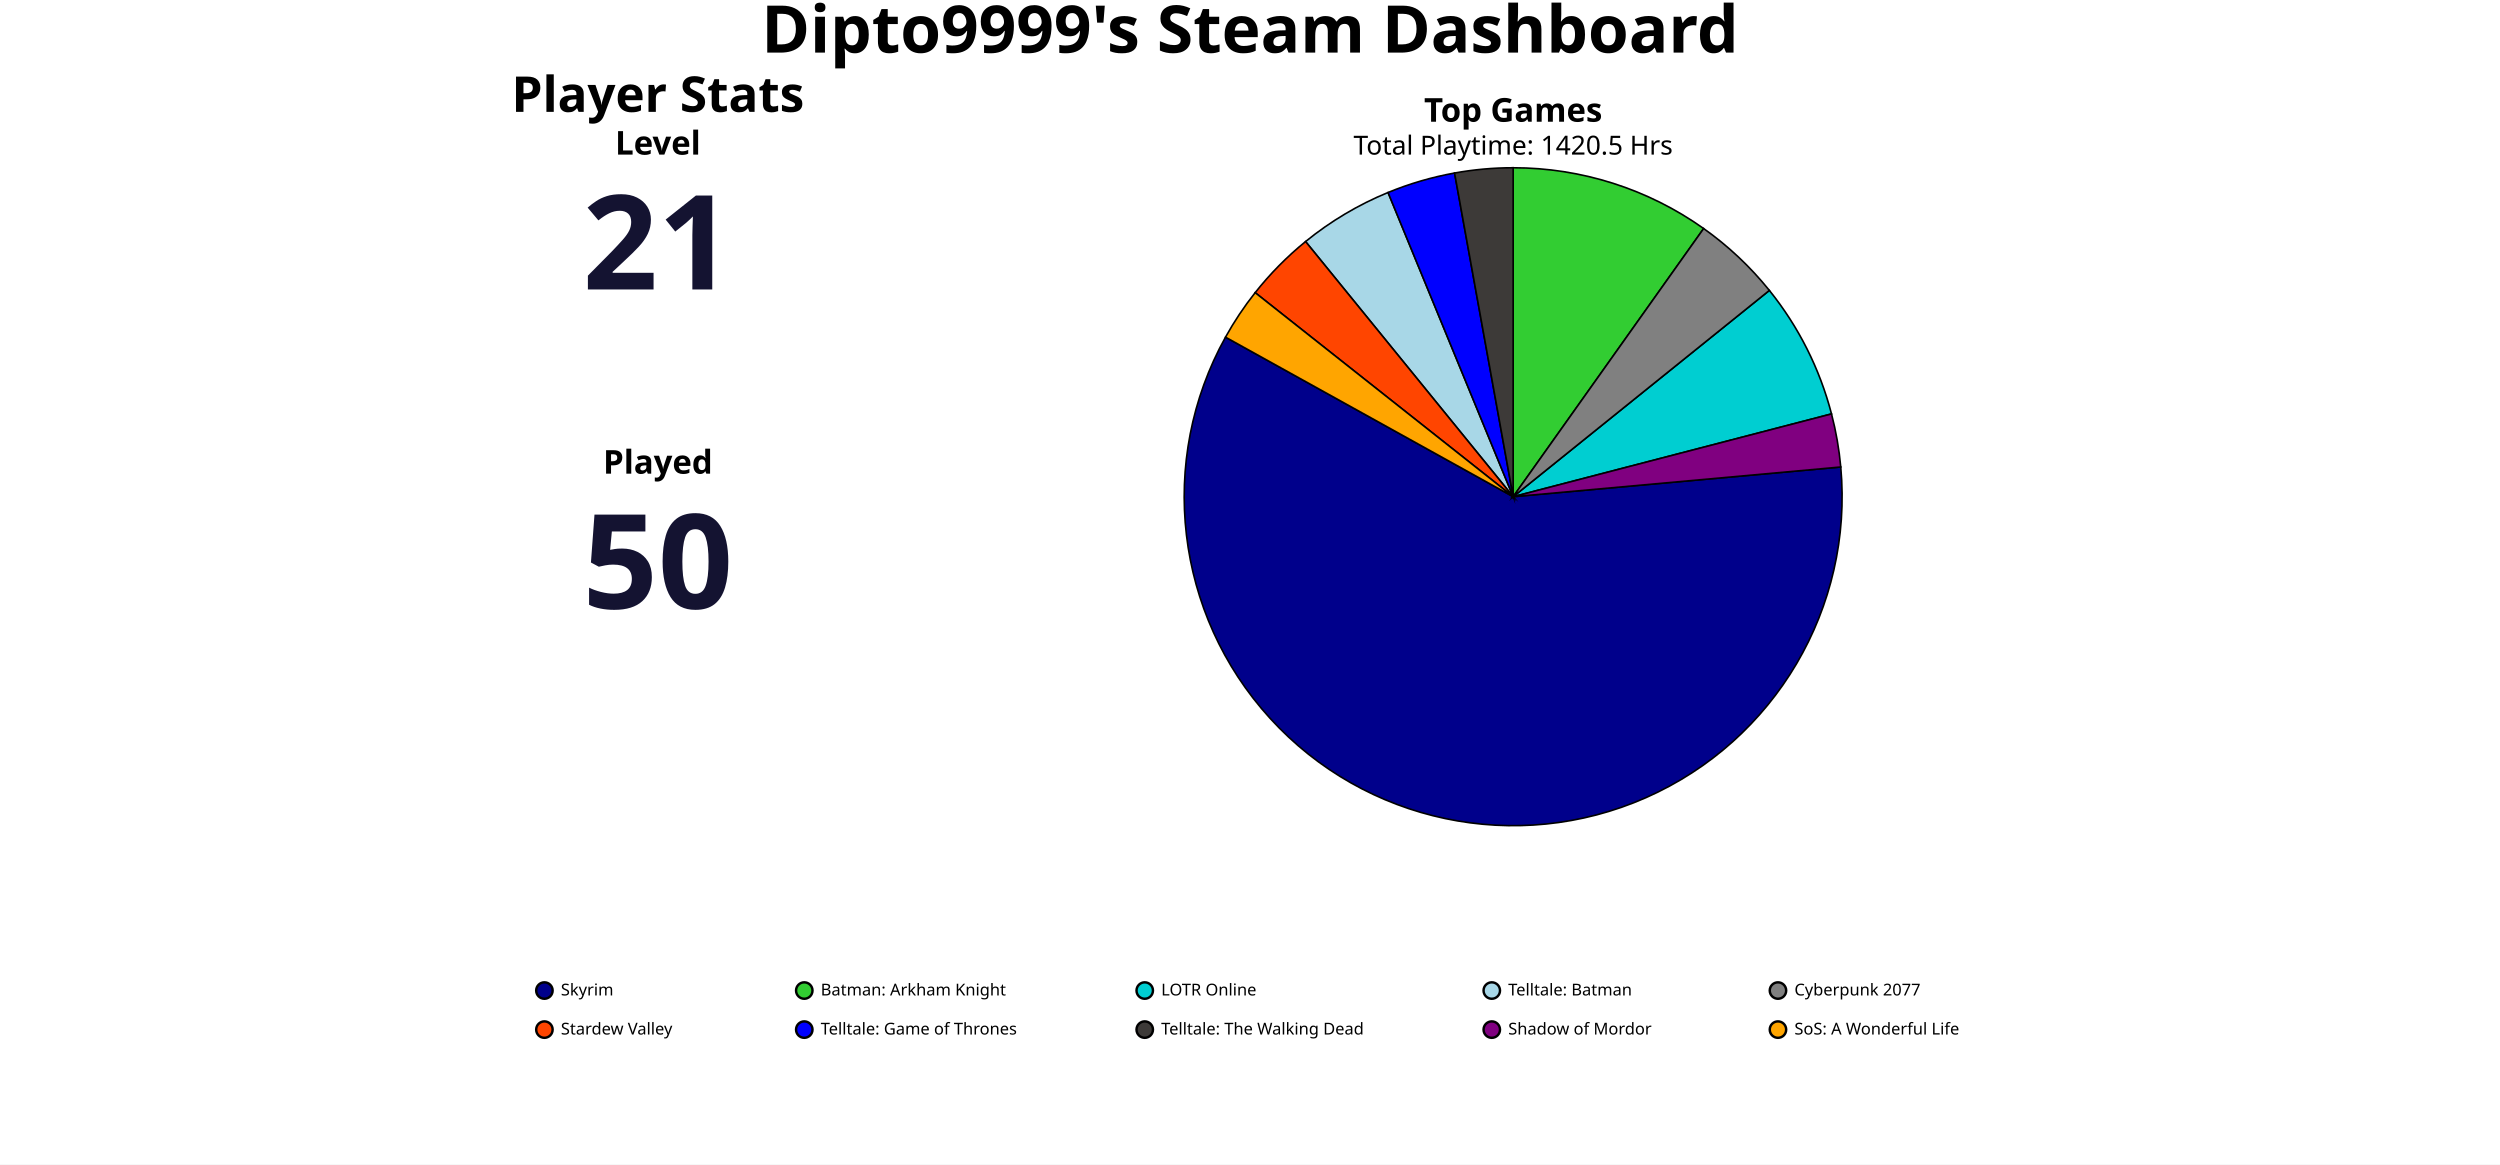
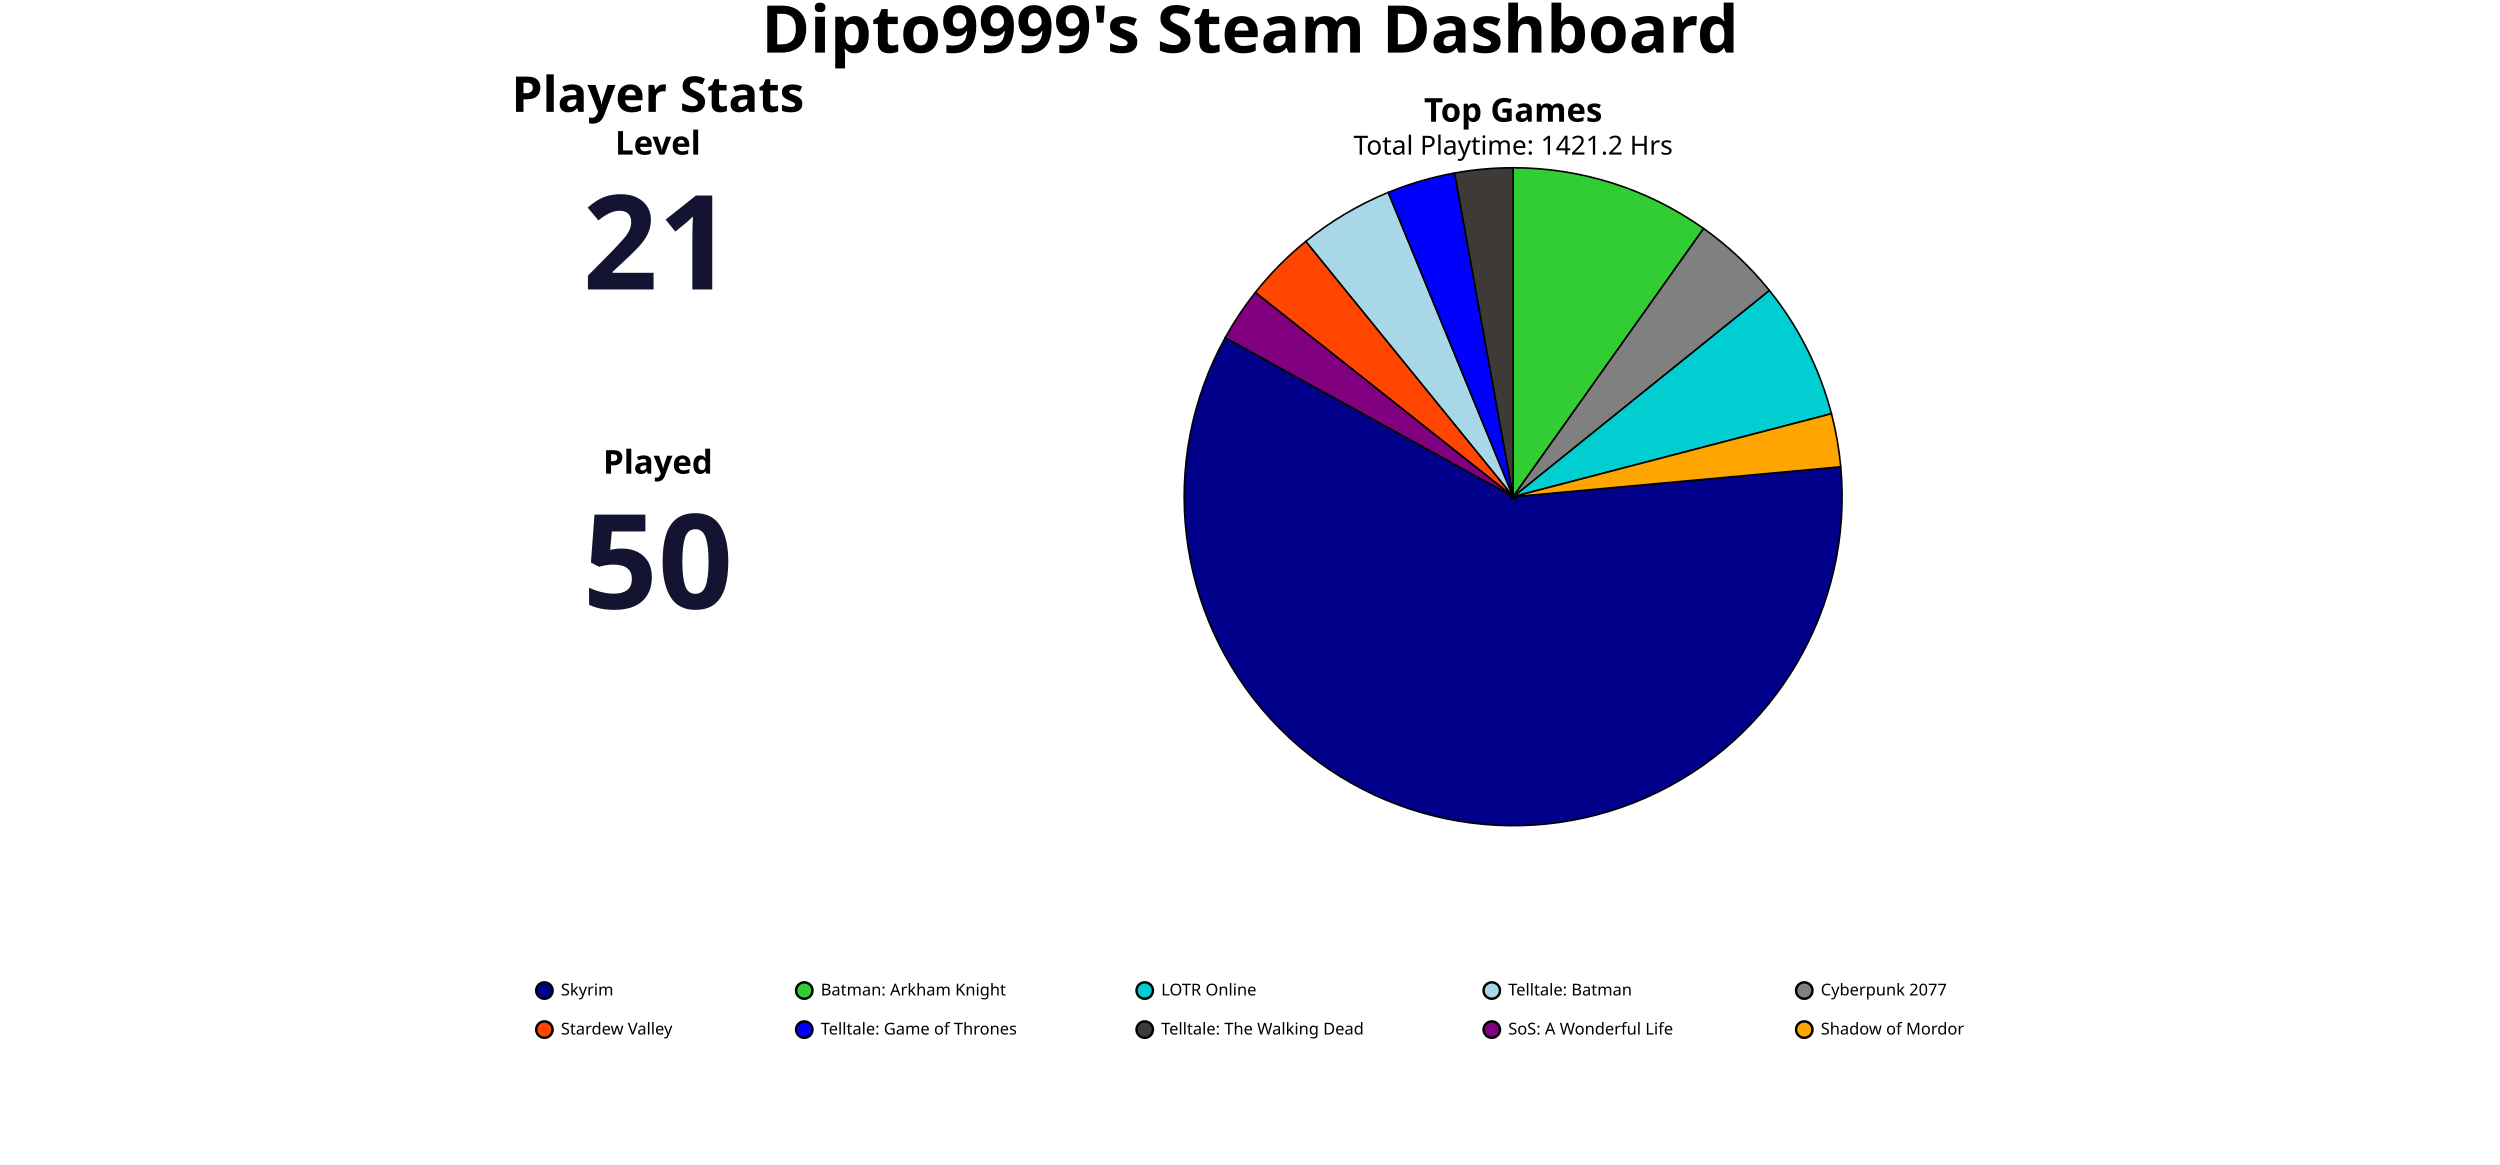
<svg xmlns="http://www.w3.org/2000/svg" version="1.1" class="marks" width="1520" height="708" viewBox="0 0 1520 708">
  <rect width="1520" height="708" fill="white" />
  <g fill="none" stroke-miterlimit="10" transform="translate(250,102)">
    <g class="mark-group role-frame root" role="graphics-object" aria-roledescription="group mark container">
      <g transform="translate(0,0)">
        <path class="background" aria-hidden="true" d="M0,0h0v0h0Z" />
        <g>
          <g class="mark-group role-scope concat_0_group" role="graphics-object" aria-roledescription="group mark container">
            <g transform="translate(0,0)">
              <path class="background" aria-hidden="true" d="M0,0h0v0h0Z" />
              <g>
                <g class="mark-group role-scope concat_0_concat_0_group" role="graphics-object" aria-roledescription="group mark container">
                  <g transform="translate(0,0)">
                    <path class="background" aria-hidden="true" d="M0,0h300v150h-300Z" stroke="#ddd" stroke-opacity="0" stroke-width="1.5" />
                    <g>
                      <g class="mark-text role-mark concat_0_concat_0_marks" role="graphics-object" aria-roledescription="text mark container">
                        <text aria-label="Metric: Level; Value: 21" role="graphics-symbol" aria-roledescription="text mark" text-anchor="middle" transform="translate(150,74)" font-family="sans-serif" font-size="80px" font-weight="bold" fill="#141331">21</text>
                      </g>
                      <g class="mark-group role-title">
                        <g transform="translate(150,-24)">
                          <path class="background" aria-hidden="true" d="M0,0h0v0h0Z" pointer-events="none" />
                          <g>
                            <g class="mark-text role-title-text" role="graphics-symbol" aria-roledescription="title" aria-label="Title text 'Level'" pointer-events="none">
                              <text text-anchor="middle" transform="translate(0,16)" font-family="sans-serif" font-size="20px" font-weight="bold" fill="#000" opacity="1">Level</text>
                            </g>
                          </g>
                          <path class="foreground" aria-hidden="true" d="" pointer-events="none" display="none" />
                        </g>
                      </g>
                    </g>
                    <path class="foreground" aria-hidden="true" d="" display="none" />
                  </g>
                </g>
                <g class="mark-group role-scope concat_0_concat_1_group" role="graphics-object" aria-roledescription="group mark container">
                  <g transform="translate(0,194)">
                    <path class="background" aria-hidden="true" d="M0,0h300v150h-300Z" stroke="#ddd" stroke-opacity="0" stroke-width="1.5" />
                    <g>
                      <g class="mark-text role-mark concat_0_concat_1_marks" role="graphics-object" aria-roledescription="text mark container">
                        <text aria-label="Metric: Played; Value: 50" role="graphics-symbol" aria-roledescription="text mark" text-anchor="middle" transform="translate(150,74)" font-family="sans-serif" font-size="80px" font-weight="bold" fill="#141331">50</text>
                      </g>
                      <g class="mark-group role-title">
                        <g transform="translate(150,-24)">
                          <path class="background" aria-hidden="true" d="M0,0h0v0h0Z" pointer-events="none" />
                          <g>
                            <g class="mark-text role-title-text" role="graphics-symbol" aria-roledescription="title" aria-label="Title text 'Played'" pointer-events="none">
                              <text text-anchor="middle" transform="translate(0,16)" font-family="sans-serif" font-size="20px" font-weight="bold" fill="#000" opacity="1">Played</text>
                            </g>
                          </g>
                          <path class="foreground" aria-hidden="true" d="" pointer-events="none" display="none" />
                        </g>
                      </g>
                    </g>
                    <path class="foreground" aria-hidden="true" d="" display="none" />
                  </g>
                </g>
                <g class="mark-group role-title">
                  <g transform="translate(150,-58)">
                    <path class="background" aria-hidden="true" d="M0,0h0v0h0Z" pointer-events="none" />
                    <g>
                      <g class="mark-text role-title-text" role="graphics-symbol" aria-roledescription="title" aria-label="Title text 'Player Stats'" pointer-events="none">
                        <text text-anchor="middle" transform="translate(0,24)" font-family="sans-serif" font-size="30px" font-weight="bold" fill="#000" opacity="1">Player Stats</text>
                      </g>
                    </g>
                    <path class="foreground" aria-hidden="true" d="" pointer-events="none" display="none" />
                  </g>
                </g>
              </g>
              <path class="foreground" aria-hidden="true" d="" display="none" />
            </g>
          </g>
          <g class="mark-group role-scope concat_1_group" role="graphics-object" aria-roledescription="group mark container">
            <g transform="translate(320,0)">
              <path class="background" aria-hidden="true" d="M0,0h700v400h-700Z" />
              <g>
                <g class="mark-arc role-mark concat_1_marks" role="graphics-object" aria-roledescription="arc mark container">
-                   <path aria-label="playtime_percentage: 59.5; name: Skyrim; Game: Skyrim; Time (Hrs): 845.3; Playtime (%): 59.50" role="graphics-symbol" aria-roledescription="arc mark" transform="translate(350,200)" d="M-174.897,-97.011A200,200,0,1,0,199.182,-18.071L0,0Z" fill="#00008B" stroke="black" stroke-width="1" />
+                   <path aria-label="playtime_percentage: 59.48; name: Skyrim; Game: Skyrim; Time (Hrs): 845.3; Playtime (%): 59.48" role="graphics-symbol" aria-roledescription="arc mark" transform="translate(350,200)" d="M-175.079,-96.681A200,200,0,1,0,199.171,-18.196L0,0Z" fill="#00008B" stroke="black" stroke-width="1" />
                  <path aria-label="playtime_percentage: 9.83; name: Batman: Arkham Knight; Game: Batman: Arkham Knight; Time (Hrs): 139.7; Playtime (%): 9.83" role="graphics-symbol" aria-roledescription="arc mark" transform="translate(350,200)" d="M115.822,-163.05A200,200,0,0,0,0,-200L0,0Z" fill="#32CD32" stroke="black" stroke-width="1" />
-                   <path aria-label="playtime_percentage: 6.74; name: LOTR Online; Game: LOTR Online; Time (Hrs): 95.7; Playtime (%): 6.74" role="graphics-symbol" aria-roledescription="arc mark" transform="translate(350,200)" d="M193.559,-50.346A200,200,0,0,0,155.771,-125.44L0,0Z" fill="#00CED1" stroke="black" stroke-width="1" />
-                   <path aria-label="playtime_percentage: 4.66; name: Telltale: Batman; Game: Telltale: Batman; Time (Hrs): 66.2; Playtime (%): 4.66" role="graphics-symbol" aria-roledescription="arc mark" transform="translate(350,200)" d="M-76.072,-184.968A200,200,0,0,0,-126.222,-155.139L0,0Z" fill="#A8D7E7" stroke="black" stroke-width="1" />
+                   <path aria-label="playtime_percentage: 6.73; name: LOTR Online; Game: LOTR Online; Time (Hrs): 95.7; Playtime (%): 6.73" role="graphics-symbol" aria-roledescription="arc mark" transform="translate(350,200)" d="M193.528,-50.468A200,200,0,0,0,155.771,-125.44L0,0Z" fill="#00CED1" stroke="black" stroke-width="1" />
+                   <path aria-label="playtime_percentage: 4.66; name: Telltale: Batman; Game: Telltale: Batman; Time (Hrs): 66.2; Playtime (%): 4.66" role="graphics-symbol" aria-roledescription="arc mark" transform="translate(350,200)" d="M-75.956,-185.015A200,200,0,0,0,-126.124,-155.218L0,0Z" fill="#A8D7E7" stroke="black" stroke-width="1" />
                  <path aria-label="playtime_percentage: 4.38; name: Cyberpunk 2077; Game: Cyberpunk 2077; Time (Hrs): 62.2; Playtime (%): 4.38" role="graphics-symbol" aria-roledescription="arc mark" transform="translate(350,200)" d="M155.771,-125.44A200,200,0,0,0,115.822,-163.05L0,0Z" fill="#808080" stroke="black" stroke-width="1" />
-                   <path aria-label="playtime_percentage: 3.48; name: Stardew Valley; Game: Stardew Valley; Time (Hrs): 49.5; Playtime (%): 3.48" role="graphics-symbol" aria-roledescription="arc mark" transform="translate(350,200)" d="M-126.222,-155.139A200,200,0,0,0,-156.869,-124.065L0,0Z" fill="#FF4500" stroke="black" stroke-width="1" />
-                   <path aria-label="playtime_percentage: 3.36; name: Telltale: Game of Thrones; Game: Telltale: Game of Thrones; Time (Hrs): 47.7; Playtime (%): 3.36" role="graphics-symbol" aria-roledescription="arc mark" transform="translate(350,200)" d="M-35.623,-196.802A200,200,0,0,0,-76.072,-184.968L0,0Z" fill="#0000FF" stroke="black" stroke-width="1" />
+                   <path aria-label="playtime_percentage: 3.48; name: Stardew Valley; Game: Stardew Valley; Time (Hrs): 49.5; Playtime (%): 3.48" role="graphics-symbol" aria-roledescription="arc mark" transform="translate(350,200)" d="M-126.124,-155.218A200,200,0,0,0,-156.791,-124.164L0,0Z" fill="#FF4500" stroke="black" stroke-width="1" />
+                   <path aria-label="playtime_percentage: 3.35; name: Telltale: Game of Thrones; Game: Telltale: Game of Thrones; Time (Hrs): 47.7; Playtime (%): 3.35" role="graphics-symbol" aria-roledescription="arc mark" transform="translate(350,200)" d="M-35.623,-196.802A200,200,0,0,0,-75.956,-185.015L0,0Z" fill="#0000FF" stroke="black" stroke-width="1" />
                  <path aria-label="playtime_percentage: 2.85; name: Telltale: The Walking Dead; Game: Telltale: The Walking Dead; Time (Hrs): 40.5; Playtime (%): 2.85" role="graphics-symbol" aria-roledescription="arc mark" transform="translate(350,200)" d="M0,-200A200,200,0,0,0,-35.623,-196.802L0,0Z" fill="#3D3A38" stroke="black" stroke-width="1" />
-                   <path aria-label="playtime_percentage: 2.61; name: Shadow of Mordor; Game: Shadow of Mordor; Time (Hrs): 37.0; Playtime (%): 2.61" role="graphics-symbol" aria-roledescription="arc mark" transform="translate(350,200)" d="M199.182,-18.071A200,200,0,0,0,193.559,-50.346L0,0Z" fill="#800080" stroke="black" stroke-width="1" />
-                   <path aria-label="playtime_percentage: 2.59; name: SoS: A Wonderful Life; Game: SoS: A Wonderful Life; Time (Hrs): 36.8; Playtime (%): 2.59" role="graphics-symbol" aria-roledescription="arc mark" transform="translate(350,200)" d="M-156.869,-124.065A200,200,0,0,0,-174.897,-97.011L0,0Z" fill="#FFA500" stroke="black" stroke-width="1" />
+                   <path aria-label="playtime_percentage: 2.63; name: SoS: A Wonderful Life; Game: SoS: A Wonderful Life; Time (Hrs): 37.4; Playtime (%): 2.63" role="graphics-symbol" aria-roledescription="arc mark" transform="translate(350,200)" d="M-156.791,-124.164A200,200,0,0,0,-175.079,-96.681L0,0Z" fill="#800080" stroke="black" stroke-width="1" />
+                   <path aria-label="playtime_percentage: 2.61; name: Shadow of Mordor; Game: Shadow of Mordor; Time (Hrs): 37.0; Playtime (%): 2.61" role="graphics-symbol" aria-roledescription="arc mark" transform="translate(350,200)" d="M199.171,-18.196A200,200,0,0,0,193.528,-50.468L0,0Z" fill="#FFA500" stroke="black" stroke-width="1" />
                </g>
                <g class="mark-group role-title">
                  <g transform="translate(350,-44)">
                    <path class="background" aria-hidden="true" d="M0,0h0v0h0Z" pointer-events="none" />
                    <g>
                      <g class="mark-text role-title-text" role="graphics-symbol" aria-roledescription="title" aria-label="Title text 'Top Games'" pointer-events="none">
                        <text text-anchor="middle" transform="translate(0,16)" font-family="sans-serif" font-size="20px" font-weight="bold" fill="#000" opacity="1">Top Games</text>
                      </g>
-                       <g class="mark-text role-title-subtitle" role="graphics-symbol" aria-roledescription="subtitle" aria-label="Subtitle text 'Total Playtime: 1420.5 Hrs'" pointer-events="none">
-                         <text text-anchor="middle" transform="translate(0,36)" font-family="sans-serif" font-size="16px" fill="#000" opacity="1">Total Playtime: 1420.5 Hrs</text>
+                       <g class="mark-text role-title-subtitle" role="graphics-symbol" aria-roledescription="subtitle" aria-label="Subtitle text 'Total Playtime: 1421.2 Hrs'" pointer-events="none">
+                         <text text-anchor="middle" transform="translate(0,36)" font-family="sans-serif" font-size="16px" fill="#000" opacity="1">Total Playtime: 1421.2 Hrs</text>
                      </g>
                    </g>
                    <path class="foreground" aria-hidden="true" d="" pointer-events="none" display="none" />
                  </g>
                </g>
              </g>
              <path class="foreground" aria-hidden="true" d="" display="none" />
            </g>
          </g>
-           <g class="mark-group role-legend" role="graphics-symbol" aria-roledescription="legend" aria-label="Symbol legend for fill color with 10 values: Skyrim, Batman: Arkham Knight, LOTR Online, Telltale: Batman, Cyberpunk 2077, ending with SoS: A Wonderful Life">
+           <g class="mark-group role-legend" role="graphics-symbol" aria-roledescription="legend" aria-label="Symbol legend for fill color with 10 values: Skyrim, Batman: Arkham Knight, LOTR Online, Telltale: Batman, Cyberpunk 2077, ending with Shadow of Mordor">
            <g transform="translate(0,419)">
              <path class="background" aria-hidden="true" d="M0,0h1014v187h-1014Z" pointer-events="none" />
              <g>
                <g class="mark-group role-legend-entry">
                  <g transform="translate(75,75)">
                    <path class="background" aria-hidden="true" d="M0,0h0v0h0Z" pointer-events="none" />
                    <g>
                      <g class="mark-group role-scope" role="graphics-object" aria-roledescription="group mark container">
                        <g transform="translate(0,0.25)">
                          <path class="background" aria-hidden="true" d="M0,0h81.957v12.5h-81.957Z" pointer-events="none" opacity="1" />
                          <g>
                            <g class="mark-symbol role-legend-symbol" pointer-events="none">
                              <path transform="translate(6,6)" d="M5,0A5,5,0,1,1,-5,0A5,5,0,1,1,5,0" fill="#00008B" stroke="black" stroke-width="1.5" opacity="1" />
                            </g>
                            <g class="mark-text role-legend-label" pointer-events="none">
                              <text text-anchor="start" transform="translate(16,9)" font-family="sans-serif" font-size="10px" fill="#000" opacity="1">Skyrim</text>
                            </g>
                          </g>
                          <path class="foreground" aria-hidden="true" d="" pointer-events="none" display="none" />
                        </g>
                        <g transform="translate(158,0.25)">
                          <path class="background" aria-hidden="true" d="M0,0h130.316v12.5h-130.316Z" pointer-events="none" opacity="1" />
                          <g>
                            <g class="mark-symbol role-legend-symbol" pointer-events="none">
                              <path transform="translate(6,6)" d="M5,0A5,5,0,1,1,-5,0A5,5,0,1,1,5,0" fill="#32CD32" stroke="black" stroke-width="1.5" opacity="1" />
                            </g>
                            <g class="mark-text role-legend-label" pointer-events="none">
                              <text text-anchor="start" transform="translate(16,9)" font-family="sans-serif" font-size="10px" fill="#000" opacity="1">Batman: Arkham Knight</text>
                            </g>
                          </g>
                          <path class="foreground" aria-hidden="true" d="" pointer-events="none" display="none" />
                        </g>
                        <g transform="translate(365,0.25)">
                          <path class="background" aria-hidden="true" d="M0,0h134.394v12.5h-134.394Z" pointer-events="none" opacity="1" />
                          <g>
                            <g class="mark-symbol role-legend-symbol" pointer-events="none">
                              <path transform="translate(6,6)" d="M5,0A5,5,0,1,1,-5,0A5,5,0,1,1,5,0" fill="#00CED1" stroke="black" stroke-width="1.5" opacity="1" />
                            </g>
                            <g class="mark-text role-legend-label" pointer-events="none">
                              <text text-anchor="start" transform="translate(16,9)" font-family="sans-serif" font-size="10px" fill="#000" opacity="1">LOTR Online</text>
                            </g>
                          </g>
                          <path class="foreground" aria-hidden="true" d="" pointer-events="none" display="none" />
                        </g>
                        <g transform="translate(576,0.25)">
+                           <path class="background" aria-hidden="true" d="M0,0h113.1v12.5h-113.1Z" pointer-events="none" opacity="1" />
+                           <g>
+                             <g class="mark-symbol role-legend-symbol" pointer-events="none">
+                               <path transform="translate(6,6)" d="M5,0A5,5,0,1,1,-5,0A5,5,0,1,1,5,0" fill="#A8D7E7" stroke="black" stroke-width="1.5" opacity="1" />
+                             </g>
+                             <g class="mark-text role-legend-label" pointer-events="none">
+                               <text text-anchor="start" transform="translate(16,9)" font-family="sans-serif" font-size="10px" fill="#000" opacity="1">Telltale: Batman</text>
+                             </g>
+                           </g>
+                           <path class="foreground" aria-hidden="true" d="" pointer-events="none" display="none" />
+                         </g>
+                         <g transform="translate(766,0.25)">
                          <path class="background" aria-hidden="true" d="M0,0h97.709v12.5h-97.709Z" pointer-events="none" opacity="1" />
-                           <g>
-                             <g class="mark-symbol role-legend-symbol" pointer-events="none">
-                               <path transform="translate(6,6)" d="M5,0A5,5,0,1,1,-5,0A5,5,0,1,1,5,0" fill="#A8D7E7" stroke="black" stroke-width="1.5" opacity="1" />
-                             </g>
-                             <g class="mark-text role-legend-label" pointer-events="none">
-                               <text text-anchor="start" transform="translate(16,9)" font-family="sans-serif" font-size="10px" fill="#000" opacity="1">Telltale: Batman</text>
-                             </g>
-                           </g>
-                           <path class="foreground" aria-hidden="true" d="" pointer-events="none" display="none" />
-                         </g>
-                         <g transform="translate(750,0.25)">
-                           <path class="background" aria-hidden="true" d="M0,0h113.1v12.5h-113.1Z" pointer-events="none" opacity="1" />
                          <g>
                            <g class="mark-symbol role-legend-symbol" pointer-events="none">
                              <path transform="translate(6,6)" d="M5,0A5,5,0,1,1,-5,0A5,5,0,1,1,5,0" fill="#808080" stroke="black" stroke-width="1.5" opacity="1" />
                            </g>
                            <g class="mark-text role-legend-label" pointer-events="none">
                              <text text-anchor="start" transform="translate(16,9)" font-family="sans-serif" font-size="10px" fill="#000" opacity="1">Cyberpunk 2077</text>
                            </g>
                          </g>
                          <path class="foreground" aria-hidden="true" d="" pointer-events="none" display="none" />
                        </g>
                        <g transform="translate(0,24)">
                          <path class="background" aria-hidden="true" d="M0,0h81.957v12.5h-81.957Z" pointer-events="none" opacity="1" />
                          <g>
                            <g class="mark-symbol role-legend-symbol" pointer-events="none">
                              <path transform="translate(6,6)" d="M5,0A5,5,0,1,1,-5,0A5,5,0,1,1,5,0" fill="#FF4500" stroke="black" stroke-width="1.5" opacity="1" />
                            </g>
                            <g class="mark-text role-legend-label" pointer-events="none">
                              <text text-anchor="start" transform="translate(16,9)" font-family="sans-serif" font-size="10px" fill="#000" opacity="1">Stardew Valley</text>
                            </g>
                          </g>
                          <path class="foreground" aria-hidden="true" d="" pointer-events="none" display="none" />
                        </g>
                        <g transform="translate(158,24)">
                          <path class="background" aria-hidden="true" d="M0,0h130.316v12.5h-130.316Z" pointer-events="none" opacity="1" />
                          <g>
                            <g class="mark-symbol role-legend-symbol" pointer-events="none">
                              <path transform="translate(6,6)" d="M5,0A5,5,0,1,1,-5,0A5,5,0,1,1,5,0" fill="#0000FF" stroke="black" stroke-width="1.5" opacity="1" />
                            </g>
                            <g class="mark-text role-legend-label" pointer-events="none">
                              <text text-anchor="start" transform="translate(16,9)" font-family="sans-serif" font-size="10px" fill="#000" opacity="1">Telltale: Game of Thrones</text>
                            </g>
                          </g>
                          <path class="foreground" aria-hidden="true" d="" pointer-events="none" display="none" />
                        </g>
                        <g transform="translate(365,24)">
                          <path class="background" aria-hidden="true" d="M0,0h134.394v12.5h-134.394Z" pointer-events="none" opacity="1" />
                          <g>
                            <g class="mark-symbol role-legend-symbol" pointer-events="none">
                              <path transform="translate(6,6)" d="M5,0A5,5,0,1,1,-5,0A5,5,0,1,1,5,0" fill="#3D3A38" stroke="black" stroke-width="1.5" opacity="1" />
                            </g>
                            <g class="mark-text role-legend-label" pointer-events="none">
                              <text text-anchor="start" transform="translate(16,9)" font-family="sans-serif" font-size="10px" fill="#000" opacity="1">Telltale: The Walking Dead</text>
                            </g>
                          </g>
                          <path class="foreground" aria-hidden="true" d="" pointer-events="none" display="none" />
                        </g>
                        <g transform="translate(576,24)">
+                           <path class="background" aria-hidden="true" d="M0,0h113.1v12.5h-113.1Z" pointer-events="none" opacity="1" />
+                           <g>
+                             <g class="mark-symbol role-legend-symbol" pointer-events="none">
+                               <path transform="translate(6,6)" d="M5,0A5,5,0,1,1,-5,0A5,5,0,1,1,5,0" fill="#800080" stroke="black" stroke-width="1.5" opacity="1" />
+                             </g>
+                             <g class="mark-text role-legend-label" pointer-events="none">
+                               <text text-anchor="start" transform="translate(16,9)" font-family="sans-serif" font-size="10px" fill="#000" opacity="1">SoS: A Wonderful Life</text>
+                             </g>
+                           </g>
+                           <path class="foreground" aria-hidden="true" d="" pointer-events="none" display="none" />
+                         </g>
+                         <g transform="translate(766,24)">
                          <path class="background" aria-hidden="true" d="M0,0h97.709v12.5h-97.709Z" pointer-events="none" opacity="1" />
                          <g>
                            <g class="mark-symbol role-legend-symbol" pointer-events="none">
-                               <path transform="translate(6,6)" d="M5,0A5,5,0,1,1,-5,0A5,5,0,1,1,5,0" fill="#800080" stroke="black" stroke-width="1.5" opacity="1" />
+                               <path transform="translate(6,6)" d="M5,0A5,5,0,1,1,-5,0A5,5,0,1,1,5,0" fill="#FFA500" stroke="black" stroke-width="1.5" opacity="1" />
                            </g>
                            <g class="mark-text role-legend-label" pointer-events="none">
                              <text text-anchor="start" transform="translate(16,9)" font-family="sans-serif" font-size="10px" fill="#000" opacity="1">Shadow of Mordor</text>
-                             </g>
-                           </g>
-                           <path class="foreground" aria-hidden="true" d="" pointer-events="none" display="none" />
-                         </g>
-                         <g transform="translate(750,24)">
-                           <path class="background" aria-hidden="true" d="M0,0h113.1v12.5h-113.1Z" pointer-events="none" opacity="1" />
-                           <g>
-                             <g class="mark-symbol role-legend-symbol" pointer-events="none">
-                               <path transform="translate(6,6)" d="M5,0A5,5,0,1,1,-5,0A5,5,0,1,1,5,0" fill="#FFA500" stroke="black" stroke-width="1.5" opacity="1" />
-                             </g>
-                             <g class="mark-text role-legend-label" pointer-events="none">
-                               <text text-anchor="start" transform="translate(16,9)" font-family="sans-serif" font-size="10px" fill="#000" opacity="1">SoS: A Wonderful Life</text>
                            </g>
                          </g>
                          <path class="foreground" aria-hidden="true" d="" pointer-events="none" display="none" />
                        </g>
                      </g>
                    </g>
                    <path class="foreground" aria-hidden="true" d="" pointer-events="none" display="none" />
                  </g>
                </g>
              </g>
              <path class="foreground" aria-hidden="true" d="" pointer-events="none" display="none" />
            </g>
          </g>
          <g class="mark-group role-title">
            <g transform="translate(510,-102)">
              <path class="background" aria-hidden="true" d="M0,0h0v0h0Z" pointer-events="none" />
              <g>
                <g class="mark-text role-title-text" role="graphics-symbol" aria-roledescription="title" aria-label="Title text 'Dipto9999's Steam Dashboard'" pointer-events="none">
                  <text text-anchor="middle" transform="translate(0,32)" font-family="sans-serif" font-size="40px" font-weight="bold" fill="#000" opacity="1">Dipto9999's Steam Dashboard</text>
                </g>
              </g>
              <path class="foreground" aria-hidden="true" d="" pointer-events="none" display="none" />
            </g>
          </g>
        </g>
        <path class="foreground" aria-hidden="true" d="" display="none" />
      </g>
    </g>
  </g>
</svg>
